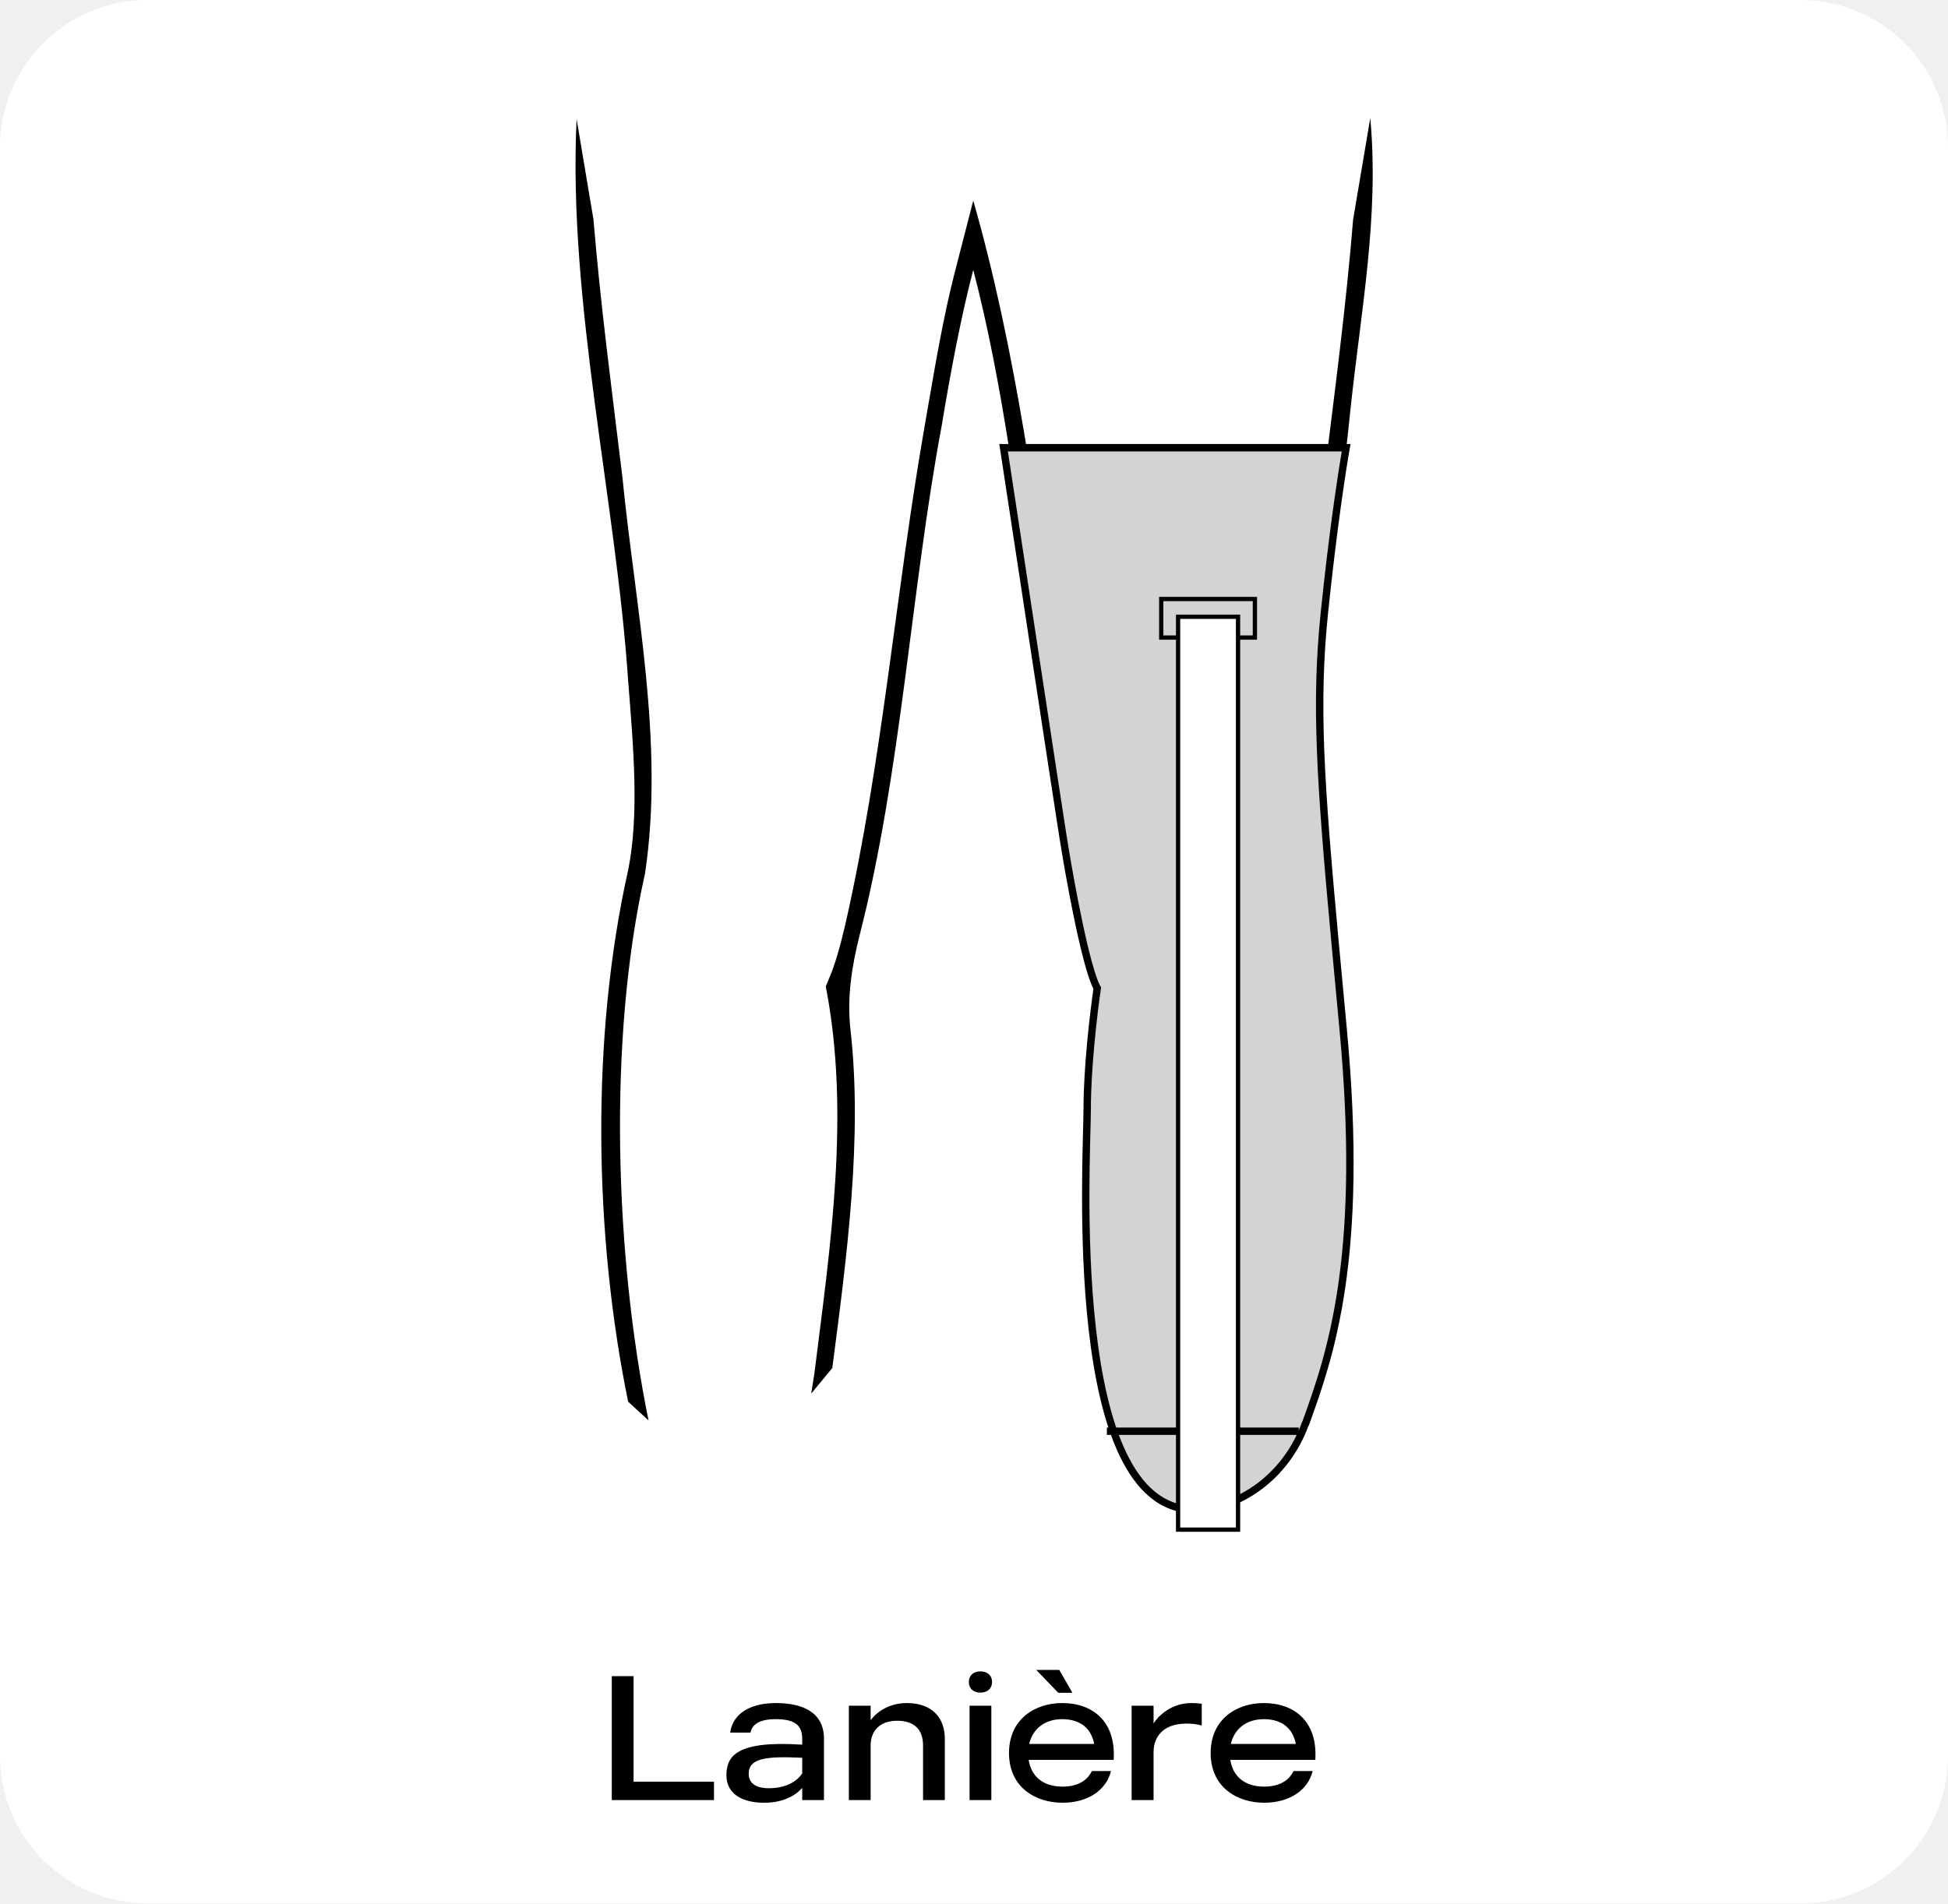
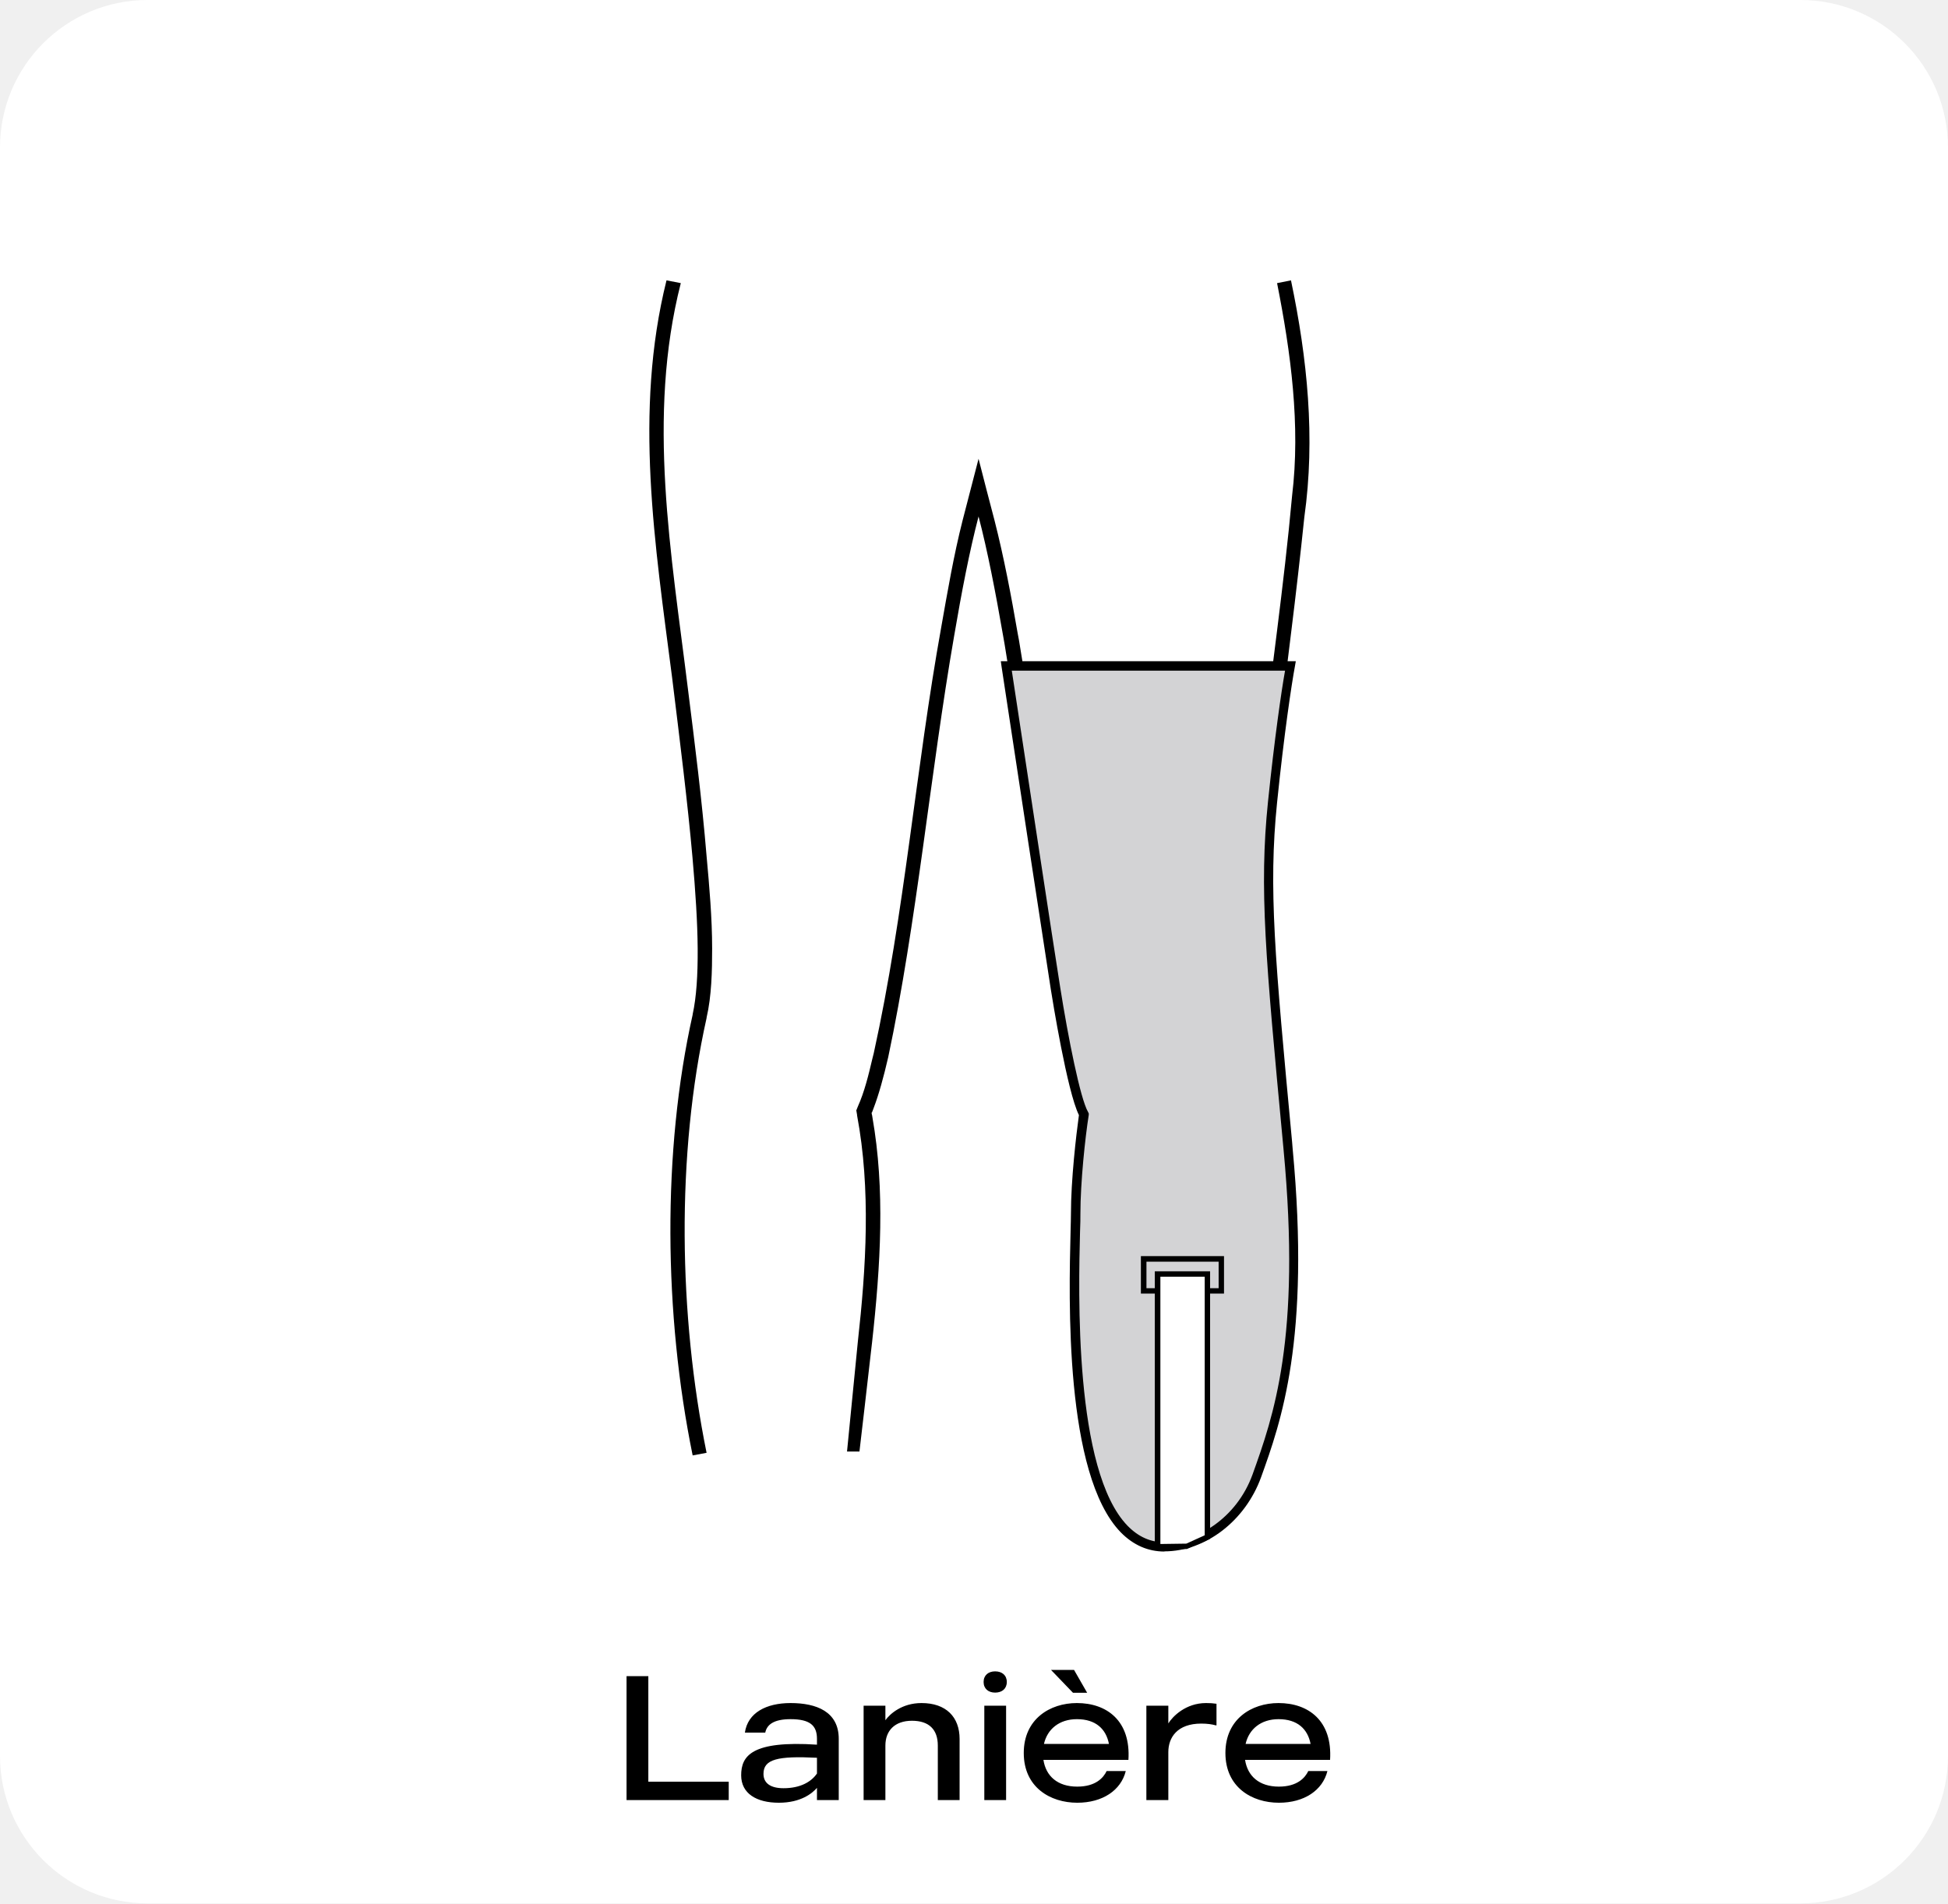
<svg xmlns="http://www.w3.org/2000/svg" width="132" height="129" viewBox="0 0 132 129" fill="none">
  <rect width="132" height="129" rx="10" fill="white" />
-   <path d="M48.38 120.752V122H41.456V113.6H42.932V120.752H48.38ZM52.571 115.424C54.335 115.424 55.835 116.012 55.835 117.848V122H54.359V121.172C54.047 121.532 53.279 122.18 51.779 122.18C50.243 122.18 49.223 121.544 49.223 120.32C49.223 119 49.943 117.956 54.359 118.244V117.848C54.359 116.96 53.903 116.516 52.571 116.516C51.431 116.516 50.963 116.888 50.855 117.428H49.475C49.667 116.084 50.915 115.424 52.571 115.424ZM54.359 120.2V119.132C51.695 119 50.735 119.228 50.735 120.224C50.735 120.872 51.239 121.196 52.091 121.196C53.219 121.196 53.963 120.776 54.359 120.2ZM61.444 115.424C63.112 115.424 64.024 116.372 64.024 117.86V122H62.548V118.304C62.548 117.224 61.96 116.624 60.796 116.624C59.632 116.624 58.996 117.296 58.996 118.304V122H57.52V115.604H58.996V116.588C59.296 116.168 60.112 115.424 61.444 115.424ZM65.699 122V115.604H67.175V122H65.699ZM66.431 114.716C65.975 114.716 65.651 114.452 65.651 113.996C65.651 113.54 65.975 113.276 66.431 113.276C66.899 113.276 67.223 113.54 67.223 113.996C67.223 114.452 66.899 114.716 66.431 114.716ZM71.972 115.424C74 115.424 75.632 116.624 75.464 119.276H69.704C69.872 120.368 70.652 121.088 71.996 121.088C73.244 121.088 73.772 120.488 73.988 120.032H75.284C74.96 121.34 73.712 122.18 71.996 122.18C70.172 122.18 68.372 121.136 68.372 118.808C68.372 116.516 70.136 115.424 71.972 115.424ZM69.74 118.196H74.144C73.952 117.188 73.256 116.516 71.972 116.516C70.784 116.516 69.968 117.188 69.74 118.196ZM71.78 113.18L72.668 114.728H71.708L70.22 113.18H71.78ZM80.724 115.424C81.012 115.424 81.18 115.436 81.432 115.472V116.936H81.384C81.132 116.864 80.808 116.816 80.4 116.816C78.78 116.816 78.168 117.752 78.168 118.748V122H76.68V115.604H78.168V116.804C78.456 116.336 79.344 115.424 80.724 115.424ZM85.636 115.424C87.664 115.424 89.296 116.624 89.128 119.276H83.368C83.536 120.368 84.316 121.088 85.66 121.088C86.908 121.088 87.436 120.488 87.652 120.032H88.948C88.624 121.34 87.376 122.18 85.66 122.18C83.836 122.18 82.036 121.136 82.036 118.808C82.036 116.516 83.8 115.424 85.636 115.424ZM83.404 118.196H87.808C87.616 117.188 86.92 116.516 85.636 116.516C84.448 116.516 83.632 117.188 83.404 118.196Z" fill="black" />
-   <path fill-rule="evenodd" clip-rule="evenodd" d="M92.852 8C93.467 14.672 92.215 21.059 91.512 27.731C90.48 38.222 88.065 49.042 89.36 58.963C91.754 69.542 91.71 82.118 89.712 93.202H88.526C90.524 82.359 90.612 69.937 88.218 59.248C86.879 50.425 88.811 41.449 89.69 32.648C90.414 26.744 91.205 20.861 91.688 14.892" fill="black" />
-   <path fill-rule="evenodd" clip-rule="evenodd" d="M54.97 94.45L55.19 93.045C56.266 84.419 57.627 75.487 55.958 66.861L56.068 66.576C56.617 65.369 56.969 63.964 57.276 62.669C59.801 51.586 60.68 40.217 62.634 29.001C62.722 28.453 62.832 27.904 62.92 27.355C63.425 24.436 63.93 21.495 64.655 18.62C64.743 18.269 65.841 14.033 65.95 13.594C68.871 23.822 70.233 34.466 71.704 44.957C72.56 50.752 73.263 56.546 74.581 62.208C74.866 63.635 75.261 65.237 75.832 66.598L76.008 66.883C74.339 75.597 75.525 84.529 76.535 93.243H75.349C74.976 90.367 74.647 87.536 74.405 84.749C73.856 78.428 73.724 72.568 74.734 67.059C70.101 51.849 69.947 33.654 65.95 18.291C65.182 21.21 64.435 25.05 63.82 28.804C61.734 39.931 61.075 52.376 58.242 63.415C57.715 65.501 57.386 67.629 57.627 69.758C58.462 77.111 57.386 85.144 56.398 92.716" fill="black" />
-   <path fill-rule="evenodd" clip-rule="evenodd" d="M39.071 8.062C38.478 20.485 41.751 34.005 42.563 46.12C42.914 50.597 43.332 55.163 42.563 58.982C40.06 70.131 40.213 83.519 42.563 94.998L43.947 96.271C41.663 85.078 41.18 70.416 43.705 59.223C45.044 50.312 43.046 41.182 42.168 32.271C41.465 26.477 40.696 20.704 40.213 14.866" fill="black" />
-   <path d="M88.45 96.495C87.133 100.16 83.839 102.311 80.918 102.311C72.156 102.311 73.671 78.585 73.671 75.117C73.671 72.33 74.11 68.621 74.352 66.975C73.627 65.702 72.573 60.127 72.024 56.659C71.585 53.872 69.169 37.96 68.005 30.344H91.217C90.976 31.683 90.339 35.787 89.746 41.493C89.021 48.538 89.548 54.157 90.976 69.323L91.02 69.806C92.469 85.323 90.119 91.907 88.472 96.473L88.45 96.495Z" fill="#D3D3D5" />
-   <path d="M91.516 30.094L91.463 30.388C91.223 31.719 90.587 35.818 89.995 41.52C89.363 47.658 89.685 52.706 90.732 64.037L91.224 69.3L91.225 69.301L91.269 69.783H91.268C91.994 77.557 91.77 83.103 91.155 87.283C90.539 91.465 89.532 94.271 88.707 96.558L88.688 96.61L88.664 96.634C87.3 100.356 83.937 102.561 80.918 102.561C78.586 102.56 76.972 100.973 75.864 98.657C74.755 96.341 74.12 93.234 73.76 90.043C73.042 83.659 73.421 76.831 73.421 75.117C73.421 72.357 73.849 68.708 74.093 67.019C73.908 66.661 73.713 66.081 73.519 65.38C73.308 64.617 73.089 63.688 72.877 62.692C72.56 61.199 72.254 59.551 72.005 58.088L71.777 56.698C71.338 53.91 68.922 37.997 67.758 30.382L67.714 30.094H91.516ZM73.921 75.117C73.921 76.871 73.543 83.64 74.257 89.986C74.615 93.16 75.243 96.201 76.315 98.441C77.387 100.682 78.868 102.06 80.918 102.061C83.724 102.061 86.93 99.985 88.215 96.41L88.234 96.357L88.255 96.335C89.074 94.066 90.056 91.309 90.66 87.21C91.23 83.335 91.464 78.255 90.895 71.255L90.771 69.829L90.727 69.347L90.235 64.087C89.188 52.755 88.861 47.658 89.498 41.468L89.721 39.403C90.206 35.113 90.684 31.97 90.92 30.594H68.296C69.476 38.316 71.837 53.867 72.271 56.62C72.545 58.351 72.945 60.607 73.367 62.588C73.578 63.579 73.793 64.498 74.001 65.247C74.21 66.004 74.405 66.563 74.569 66.851L74.612 66.926L74.599 67.011C74.358 68.653 73.921 72.348 73.921 75.117Z" fill="black" />
-   <path d="M85.179 40.453V43.355H78.543V40.453H85.179ZM78.832 43.065H84.889V40.742H78.832V43.065Z" fill="black" />
-   <path d="M88.005 96.75L88.005 97.25L75.005 97.25L75.005 96.75L88.005 96.75Z" fill="black" />
-   <path d="M83.892 41.797H79.829V103.668H83.892V41.797Z" fill="white" />
-   <path d="M84.037 41.656V103.816H79.685V41.656H84.037ZM79.974 103.526H83.747V41.945H79.974V103.526Z" fill="black" />
+   <path d="M49.38 120.752V122H42.456V113.6H43.932V120.752H49.38ZM53.571 115.424C55.335 115.424 56.835 116.012 56.835 117.848V122H55.359V121.172C55.047 121.532 54.279 122.18 52.779 122.18C51.243 122.18 50.223 121.544 50.223 120.32C50.223 119 50.943 117.956 55.359 118.244V117.848C55.359 116.96 54.903 116.516 53.571 116.516C52.431 116.516 51.963 116.888 51.855 117.428H50.475C50.667 116.084 51.915 115.424 53.571 115.424ZM55.359 120.2V119.132C52.695 119 51.735 119.228 51.735 120.224C51.735 120.872 52.239 121.196 53.091 121.196C54.219 121.196 54.963 120.776 55.359 120.2ZM62.444 115.424C64.112 115.424 65.024 116.372 65.024 117.86V122H63.548V118.304C63.548 117.224 62.96 116.624 61.796 116.624C60.632 116.624 59.996 117.296 59.996 118.304V122H58.52V115.604H59.996V116.588C60.296 116.168 61.112 115.424 62.444 115.424ZM66.699 122V115.604H68.175V122H66.699ZM67.431 114.716C66.975 114.716 66.651 114.452 66.651 113.996C66.651 113.54 66.975 113.276 67.431 113.276C67.899 113.276 68.223 113.54 68.223 113.996C68.223 114.452 67.899 114.716 67.431 114.716ZM72.972 115.424C75 115.424 76.632 116.624 76.464 119.276H70.704C70.872 120.368 71.652 121.088 72.996 121.088C74.244 121.088 74.772 120.488 74.988 120.032H76.284C75.96 121.34 74.712 122.18 72.996 122.18C71.172 122.18 69.372 121.136 69.372 118.808C69.372 116.516 71.136 115.424 72.972 115.424ZM70.74 118.196H75.144C74.952 117.188 74.256 116.516 72.972 116.516C71.784 116.516 70.968 117.188 70.74 118.196ZM72.78 113.18L73.668 114.728H72.708L71.22 113.18H72.78ZM81.724 115.424C82.012 115.424 82.18 115.436 82.432 115.472V116.936H82.384C82.132 116.864 81.808 116.816 81.4 116.816C79.78 116.816 79.168 117.752 79.168 118.748V122H77.68V115.604H79.168V116.804C79.456 116.336 80.344 115.424 81.724 115.424ZM86.636 115.424C88.664 115.424 90.296 116.624 90.128 119.276H84.368C84.536 120.368 85.316 121.088 86.66 121.088C87.908 121.088 88.436 120.488 88.652 120.032H89.948C89.624 121.34 88.376 122.18 86.66 122.18C84.836 122.18 83.036 121.136 83.036 118.808C83.036 116.516 84.8 115.424 86.636 115.424ZM84.404 118.196H88.808C88.616 117.188 87.92 116.516 86.636 116.516C85.448 116.516 84.632 117.188 84.404 118.196Z" fill="black" />
+   <path fill-rule="evenodd" clip-rule="evenodd" d="M87.479 19C88.586 24.28 89.139 29.686 88.385 35.041C88.121 37.581 87.819 40.221 87.492 42.848C87.366 43.866 87.24 44.897 87.115 45.915C86.587 50.215 86.059 54.414 85.732 58.11C85.531 60.398 85.393 62.485 85.38 64.295C85.368 66.093 85.456 67.614 85.719 68.758V68.783C87.693 77.545 87.668 87.967 86.009 97.144H85.028C86.675 88.155 86.75 77.847 84.777 68.997V68.971C84.45 67.513 84.399 65.816 84.399 64.295C84.399 62.221 84.538 60.096 84.726 58.022C85.066 54.326 85.543 50.63 86.009 46.934C86.185 45.538 86.361 44.143 86.537 42.735C86.914 39.705 87.278 36.663 87.555 33.595C88.133 28.831 87.467 23.878 86.537 19.189L87.492 19H87.479Z" fill="black" />
+   <path fill-rule="evenodd" clip-rule="evenodd" d="M59.08 91.097C59.684 85.679 59.973 80.6 59.118 75.735C59.106 75.647 59.093 75.559 59.068 75.484V75.446V75.421V75.395L59.093 75.383C59.131 75.282 59.169 75.194 59.206 75.081C59.546 74.189 59.873 73.019 60.187 71.649C62.11 62.598 63.053 52.327 64.65 43.125C65.165 40.095 65.706 37.304 66.309 35.004C66.309 35.004 66.309 35.004 66.309 34.991C66.309 34.991 66.309 34.991 66.309 35.004C66.912 37.304 67.453 40.095 67.981 43.137C68.019 43.326 68.044 43.527 68.082 43.715C68.559 46.594 69.012 49.674 69.452 52.767C69.477 52.943 69.502 53.106 69.527 53.27L69.578 53.609V53.71C69.678 54.288 69.754 54.866 69.842 55.445L69.93 56.061C70.093 57.217 70.256 58.349 70.42 59.48C70.759 61.856 71.111 64.144 71.451 66.231C71.79 68.23 72.13 70.053 72.482 71.599V71.637C72.809 73.007 73.135 74.176 73.475 75.069C73.513 75.169 73.55 75.27 73.588 75.358V75.383L73.613 75.408C73.613 75.471 73.588 75.534 73.575 75.597C73.55 75.71 73.537 75.835 73.512 75.949C72.783 80.286 72.884 85.063 73.324 90.066C73.525 92.367 73.802 94.718 74.103 97.106H75.096C74.795 94.743 74.531 92.367 74.317 89.978C73.89 85.277 73.701 80.286 74.594 75.572V75.534L74.644 75.245L74.505 75.006C74.028 73.874 73.701 72.554 73.462 71.373C73.035 69.625 72.708 67.828 72.419 66.042C71.916 63.075 71.488 60.084 71.074 57.079C71.023 56.689 70.961 56.3 70.91 55.91C70.759 54.803 70.596 53.697 70.432 52.603V52.516C70.043 49.649 69.615 46.783 69.125 43.866C69.075 43.552 69.025 43.238 68.962 42.936C68.522 40.384 68.031 37.782 67.39 35.267C67.277 34.853 66.422 31.559 66.309 31.094C66.196 31.534 65.329 34.865 65.228 35.267C64.624 37.644 64.21 40.082 63.782 42.496C62.047 52.113 61.306 61.856 59.206 71.385C59.169 71.523 59.143 71.649 59.105 71.787C58.854 72.856 58.578 74 58.125 75.006L58.025 75.257L58.075 75.546V75.584C59.018 80.613 58.691 85.893 58.125 90.972L57.396 98.376H58.238C58.238 98.376 58.879 92.907 59.08 91.085V91.097Z" fill="black" />
+   <path fill-rule="evenodd" clip-rule="evenodd" d="M46.936 98.64C44.988 89.111 44.862 78.023 46.936 68.77V68.745C47.188 67.601 47.288 66.093 47.276 64.295C47.263 62.485 47.125 60.398 46.924 58.11C46.597 54.401 46.069 50.202 45.541 45.903C44.384 36.914 42.939 27.938 45.164 19L46.132 19.189C43.819 28.253 45.491 37.543 46.609 46.645C47.087 50.441 47.565 54.225 47.879 58.022C48.068 60.096 48.256 62.221 48.256 64.295C48.256 65.803 48.219 67.513 47.879 68.971V68.997C45.805 78.287 45.993 89.174 47.879 98.464" fill="black" />
+   <path d="M85.166 100.014C84.072 103.043 81.332 104.828 78.918 104.828C71.639 104.828 72.896 85.154 72.896 82.263C72.896 79.962 73.248 76.87 73.449 75.499C72.846 74.443 71.978 69.83 71.526 66.938C71.161 64.638 69.15 51.425 68.194 45.102H87.441C87.24 46.208 86.712 49.615 86.234 54.354C85.631 60.2 86.071 64.864 87.253 77.448L87.291 77.85C88.497 90.723 86.536 96.192 85.178 99.976L85.166 100.014Z" fill="#D3D3D5" />
+   <path d="M78.905 105.155C77.786 105.155 76.793 104.715 75.951 103.86C72.117 99.926 72.431 87.97 72.544 83.47C72.557 82.954 72.569 82.539 72.569 82.275C72.569 79.962 72.921 76.945 73.11 75.575C72.318 73.991 71.312 67.73 71.199 67.014C70.809 64.525 68.546 49.665 67.867 45.177L67.817 44.812H87.806L87.743 45.177C87.529 46.321 87.014 49.715 86.536 54.404C85.945 60.212 86.385 64.902 87.555 77.398L87.592 77.85C88.812 90.799 86.787 96.406 85.455 100.114C84.386 103.068 81.696 105.143 78.905 105.143V105.155ZM68.559 45.441C69.301 50.319 71.451 64.499 71.84 66.913C72.381 70.332 73.198 74.443 73.726 75.361L73.776 75.462V75.562C73.537 77.071 73.21 80.113 73.21 82.275C73.21 82.539 73.21 82.954 73.185 83.482C73.085 87.48 72.758 99.674 76.416 103.42C77.145 104.162 77.962 104.527 78.918 104.527C81.055 104.527 83.783 102.943 84.877 99.926C86.272 96.028 88.183 90.723 86.976 77.913L86.939 77.511C85.757 64.927 85.317 60.225 85.92 54.354C86.36 50.08 86.825 46.862 87.077 45.454H68.572L68.559 45.441Z" fill="black" />
+   <path d="M82.941 87.672H77.309V85.133H82.941V87.672ZM77.686 87.308H82.577V85.51H77.686V87.308Z" fill="black" />
+   <path d="M81.81 104.186L80.427 104.802L78.441 104.839V86.359H81.81V104.186Z" fill="white" />
+   <path d="M78.251 105.021V86.164H81.998V104.292L80.426 104.983L78.251 105.009V105.021ZM78.629 86.541V104.644L80.389 104.619L81.633 104.053V86.529H78.629V86.541Z" fill="black" />
</svg>
